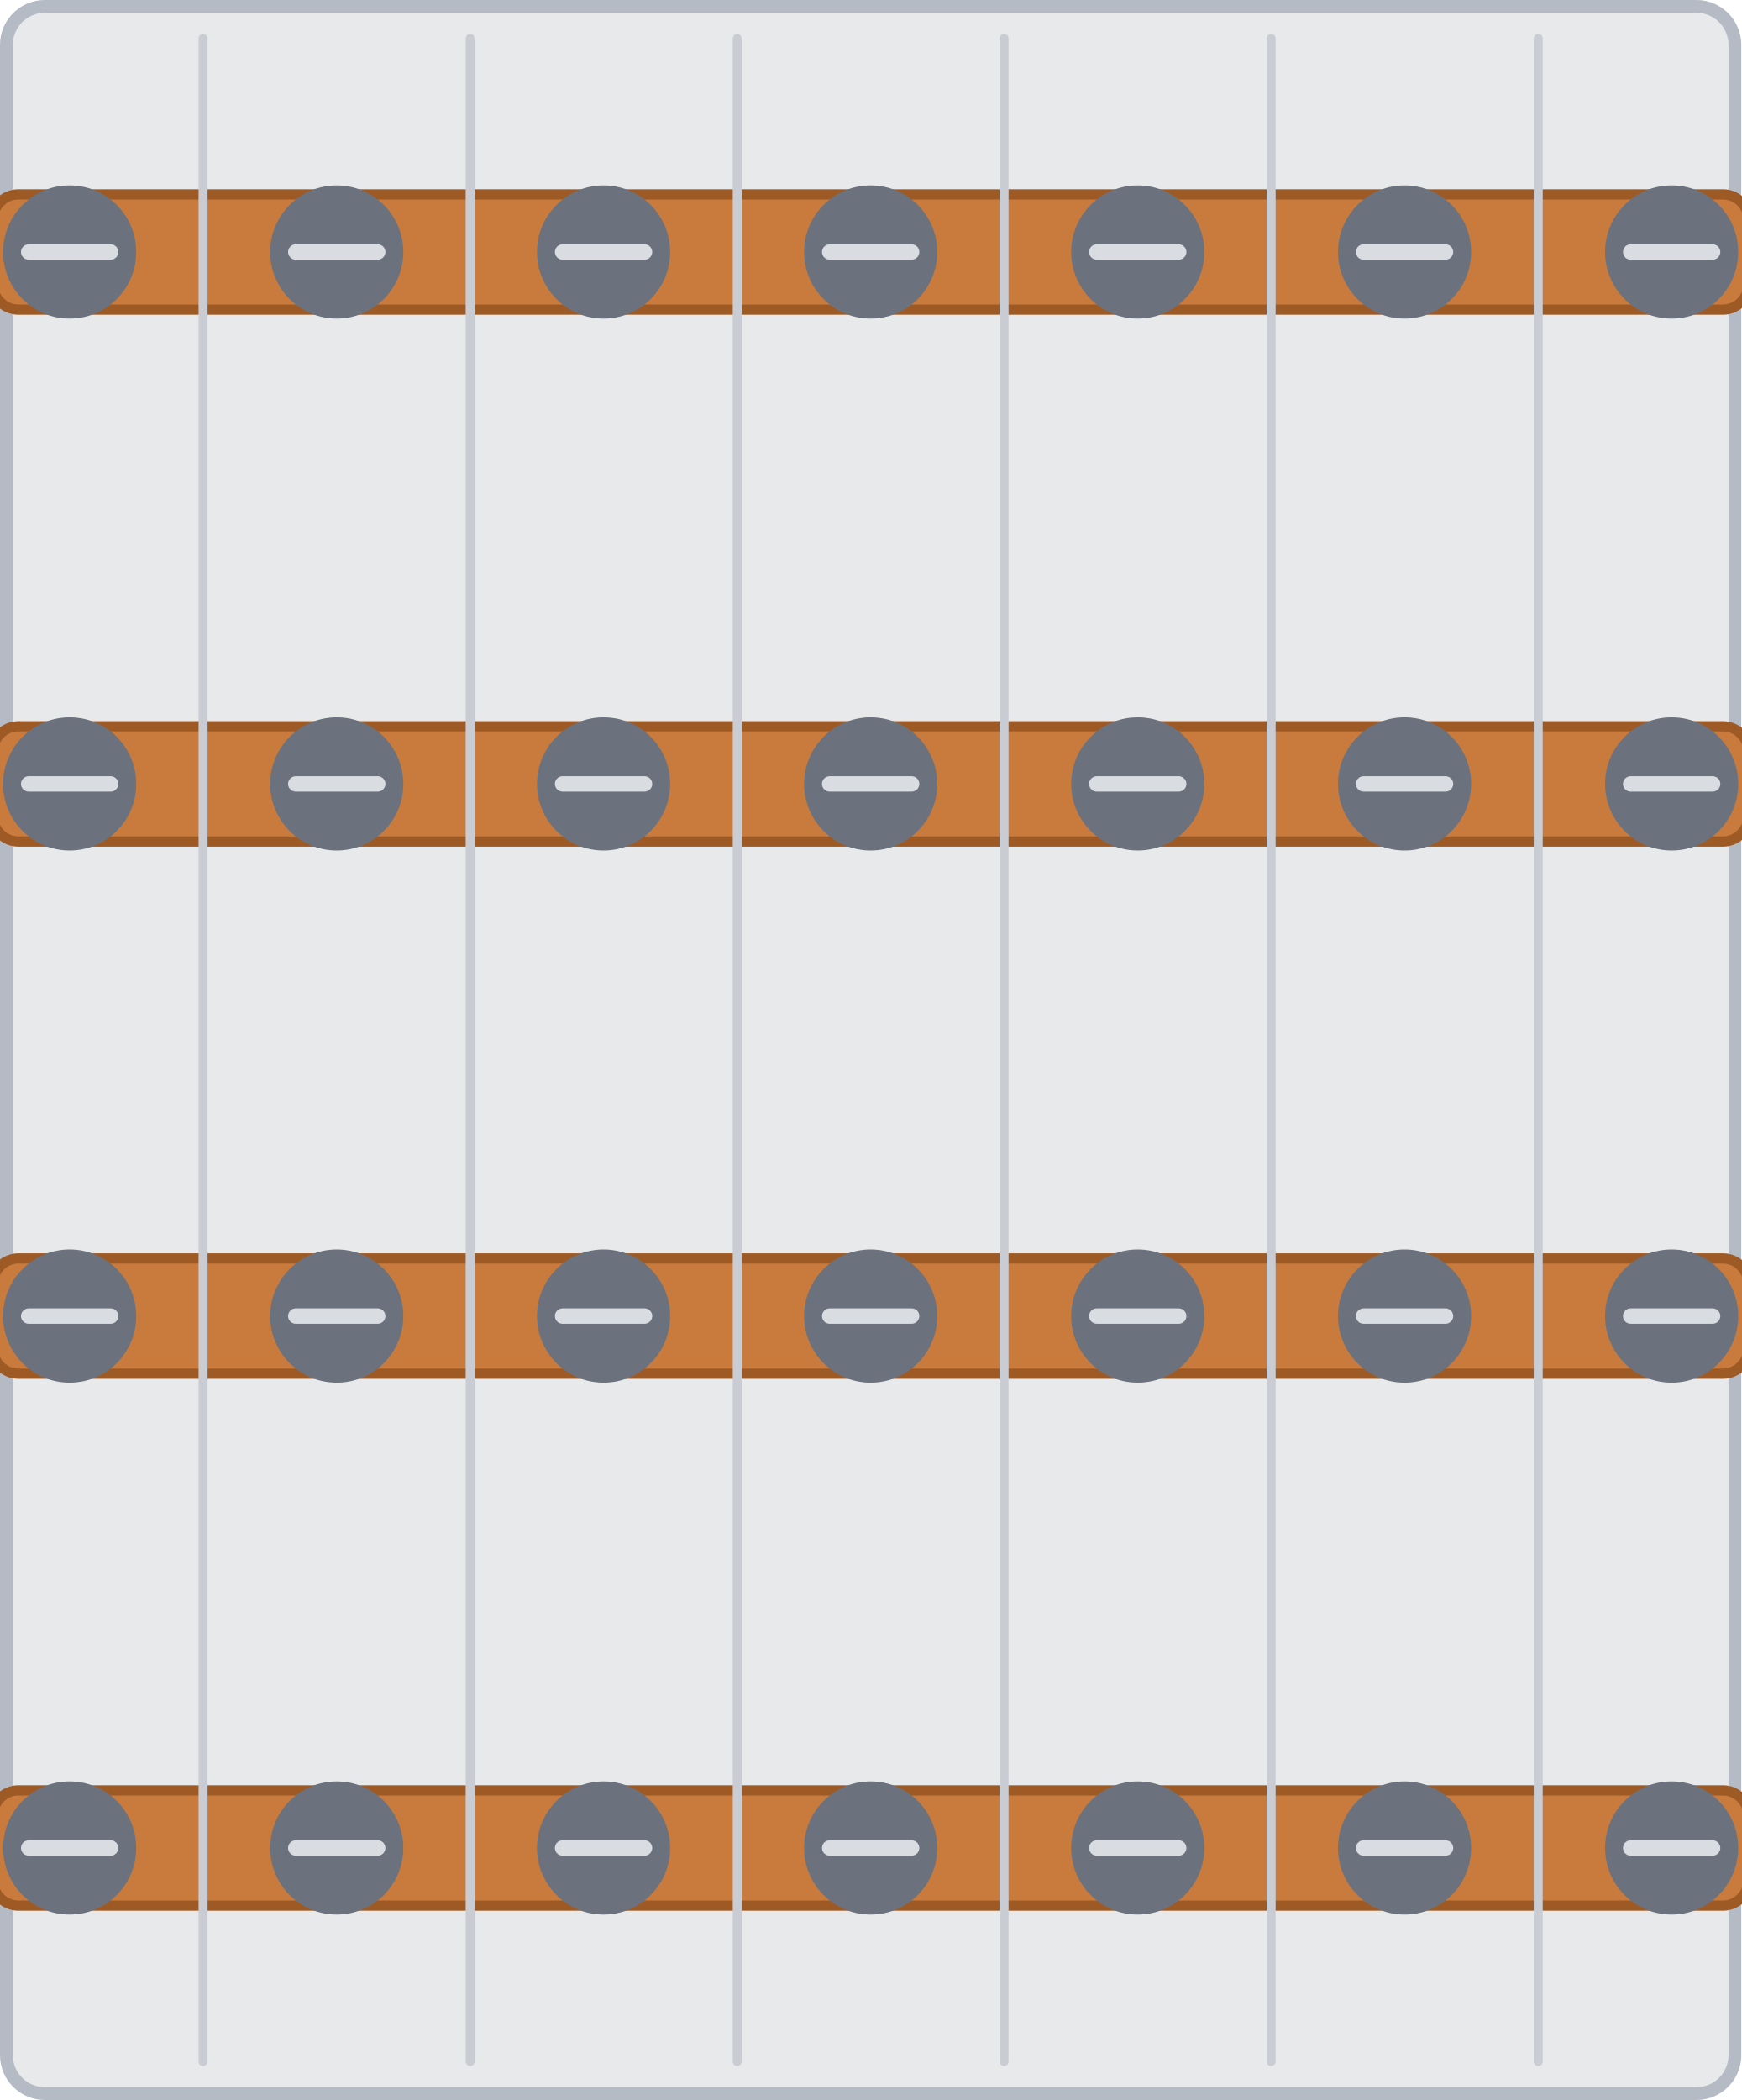
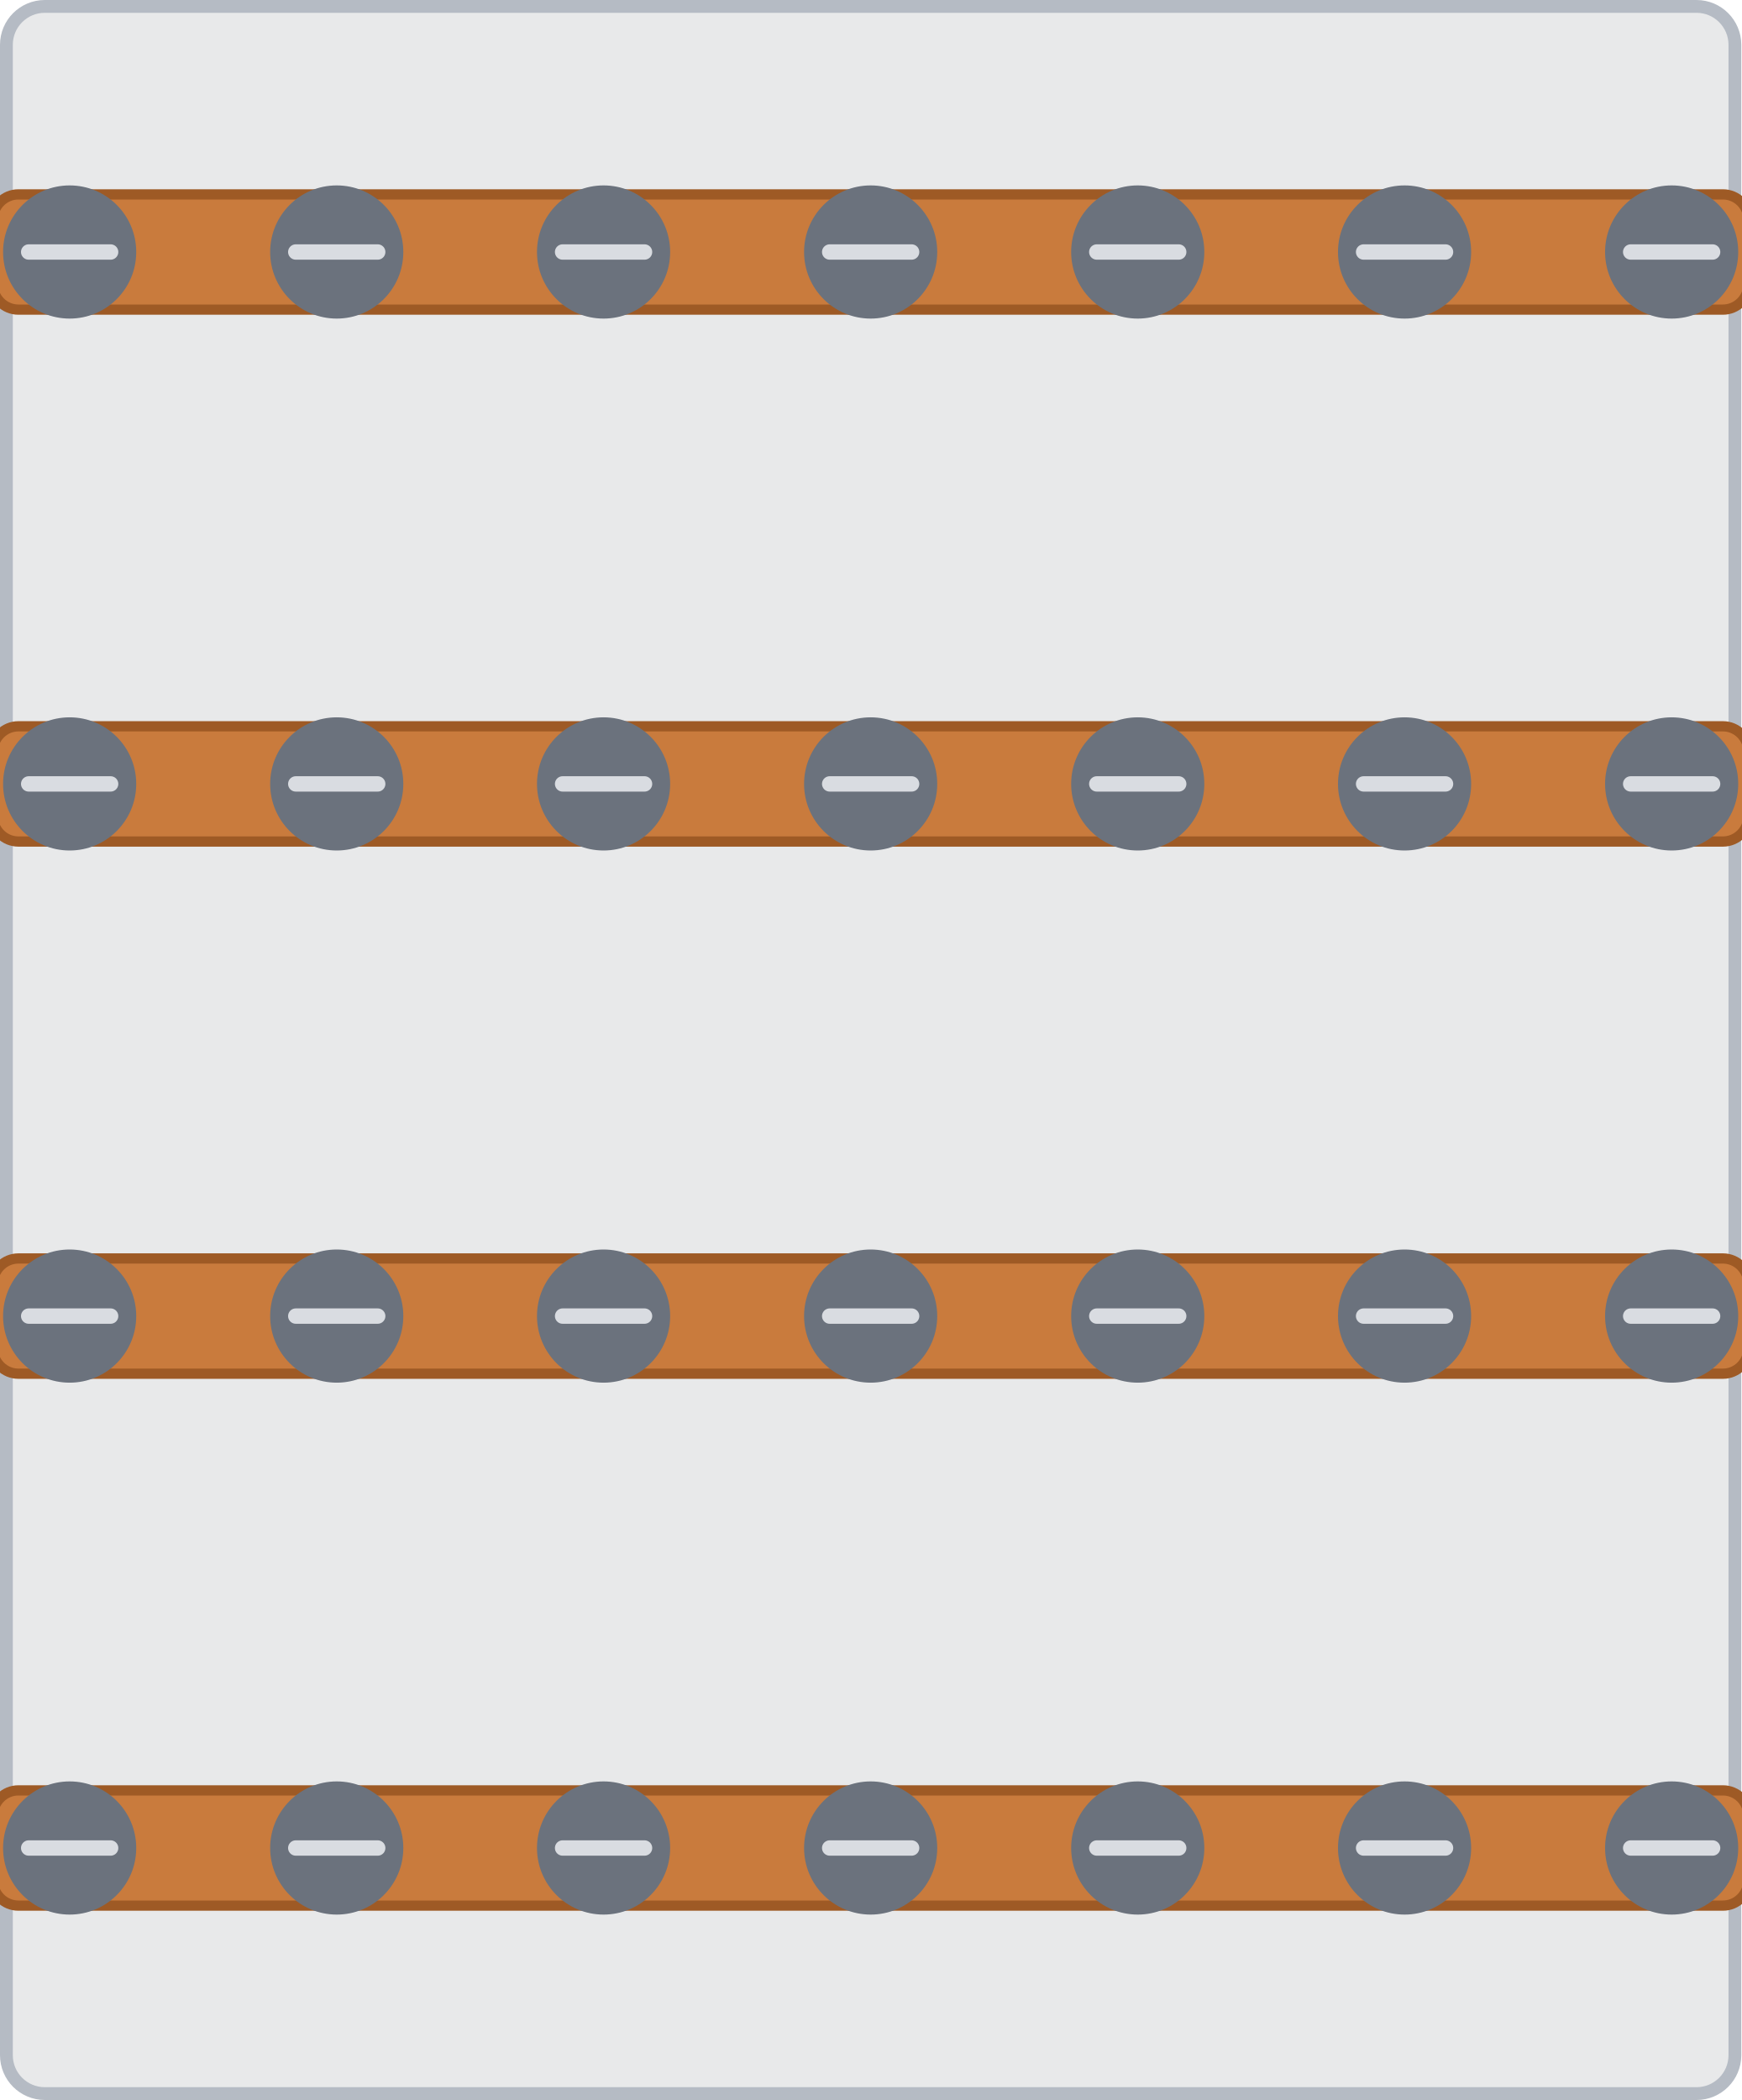
<svg xmlns="http://www.w3.org/2000/svg" width="68mm" height="82mm" viewBox="0 0 68 82" role="img">
  <rect x="0.25" y="0.25" width="67.5" height="81.5" rx="1.5" fill="#E8E9EA" stroke="#B5BBC4" stroke-width="0.5" />
  <rect x="-0.28" y="7.59" width="68.56" height="4.5" rx="1" fill="#C97B3D" stroke="#9E5A25" stroke-width="0.4" />
  <circle cx="2.72" cy="9.84" r="2.6" fill="#6B727D" />
  <line x1="1.12" y1="9.84" x2="4.32" y2="9.84" stroke="#D9DCE1" stroke-width="0.6" stroke-linecap="round" />
  <circle cx="13.15" cy="9.84" r="2.6" fill="#6B727D" />
  <line x1="11.55" y1="9.84" x2="14.75" y2="9.84" stroke="#D9DCE1" stroke-width="0.6" stroke-linecap="round" />
  <circle cx="23.57" cy="9.84" r="2.6" fill="#6B727D" />
  <line x1="21.97" y1="9.84" x2="25.17" y2="9.84" stroke="#D9DCE1" stroke-width="0.6" stroke-linecap="round" />
  <circle cx="34" cy="9.84" r="2.6" fill="#6B727D" />
  <line x1="32.4" y1="9.84" x2="35.6" y2="9.84" stroke="#D9DCE1" stroke-width="0.6" stroke-linecap="round" />
  <circle cx="44.43" cy="9.84" r="2.6" fill="#6B727D" />
  <line x1="42.83" y1="9.84" x2="46.03" y2="9.84" stroke="#D9DCE1" stroke-width="0.6" stroke-linecap="round" />
  <circle cx="54.85" cy="9.84" r="2.6" fill="#6B727D" />
  <line x1="53.25" y1="9.84" x2="56.45" y2="9.84" stroke="#D9DCE1" stroke-width="0.6" stroke-linecap="round" />
  <circle cx="65.28" cy="9.84" r="2.6" fill="#6B727D" />
  <line x1="63.68" y1="9.84" x2="66.88" y2="9.84" stroke="#D9DCE1" stroke-width="0.6" stroke-linecap="round" />
  <rect x="-0.28" y="28.36" width="68.56" height="4.5" rx="1" fill="#C97B3D" stroke="#9E5A25" stroke-width="0.4" />
  <circle cx="2.72" cy="30.61" r="2.6" fill="#6B727D" />
  <line x1="1.12" y1="30.61" x2="4.32" y2="30.61" stroke="#D9DCE1" stroke-width="0.6" stroke-linecap="round" />
  <circle cx="13.15" cy="30.61" r="2.6" fill="#6B727D" />
  <line x1="11.55" y1="30.61" x2="14.75" y2="30.61" stroke="#D9DCE1" stroke-width="0.6" stroke-linecap="round" />
  <circle cx="23.57" cy="30.61" r="2.6" fill="#6B727D" />
  <line x1="21.97" y1="30.61" x2="25.17" y2="30.61" stroke="#D9DCE1" stroke-width="0.6" stroke-linecap="round" />
  <circle cx="34" cy="30.61" r="2.6" fill="#6B727D" />
  <line x1="32.4" y1="30.61" x2="35.6" y2="30.61" stroke="#D9DCE1" stroke-width="0.6" stroke-linecap="round" />
  <circle cx="44.43" cy="30.61" r="2.6" fill="#6B727D" />
  <line x1="42.83" y1="30.61" x2="46.03" y2="30.61" stroke="#D9DCE1" stroke-width="0.6" stroke-linecap="round" />
  <circle cx="54.85" cy="30.61" r="2.6" fill="#6B727D" />
  <line x1="53.25" y1="30.61" x2="56.45" y2="30.61" stroke="#D9DCE1" stroke-width="0.6" stroke-linecap="round" />
  <circle cx="65.28" cy="30.61" r="2.6" fill="#6B727D" />
  <line x1="63.68" y1="30.61" x2="66.88" y2="30.61" stroke="#D9DCE1" stroke-width="0.6" stroke-linecap="round" />
  <rect x="-0.28" y="49.14" width="68.56" height="4.5" rx="1" fill="#C97B3D" stroke="#9E5A25" stroke-width="0.4" />
  <circle cx="2.72" cy="51.39" r="2.6" fill="#6B727D" />
  <line x1="1.12" y1="51.39" x2="4.32" y2="51.39" stroke="#D9DCE1" stroke-width="0.6" stroke-linecap="round" />
  <circle cx="13.15" cy="51.39" r="2.6" fill="#6B727D" />
  <line x1="11.55" y1="51.39" x2="14.75" y2="51.39" stroke="#D9DCE1" stroke-width="0.6" stroke-linecap="round" />
  <circle cx="23.57" cy="51.39" r="2.6" fill="#6B727D" />
  <line x1="21.97" y1="51.39" x2="25.17" y2="51.39" stroke="#D9DCE1" stroke-width="0.6" stroke-linecap="round" />
  <circle cx="34" cy="51.39" r="2.6" fill="#6B727D" />
  <line x1="32.4" y1="51.39" x2="35.6" y2="51.39" stroke="#D9DCE1" stroke-width="0.6" stroke-linecap="round" />
  <circle cx="44.43" cy="51.39" r="2.6" fill="#6B727D" />
  <line x1="42.83" y1="51.39" x2="46.03" y2="51.39" stroke="#D9DCE1" stroke-width="0.6" stroke-linecap="round" />
  <circle cx="54.85" cy="51.39" r="2.6" fill="#6B727D" />
  <line x1="53.25" y1="51.39" x2="56.45" y2="51.39" stroke="#D9DCE1" stroke-width="0.6" stroke-linecap="round" />
  <circle cx="65.28" cy="51.39" r="2.6" fill="#6B727D" />
  <line x1="63.68" y1="51.39" x2="66.88" y2="51.39" stroke="#D9DCE1" stroke-width="0.6" stroke-linecap="round" />
  <rect x="-0.28" y="69.91" width="68.56" height="4.5" rx="1" fill="#C97B3D" stroke="#9E5A25" stroke-width="0.4" />
  <circle cx="2.72" cy="72.16" r="2.6" fill="#6B727D" />
  <line x1="1.12" y1="72.16" x2="4.32" y2="72.16" stroke="#D9DCE1" stroke-width="0.6" stroke-linecap="round" />
  <circle cx="13.15" cy="72.16" r="2.6" fill="#6B727D" />
  <line x1="11.55" y1="72.16" x2="14.75" y2="72.16" stroke="#D9DCE1" stroke-width="0.6" stroke-linecap="round" />
  <circle cx="23.57" cy="72.16" r="2.6" fill="#6B727D" />
  <line x1="21.97" y1="72.16" x2="25.17" y2="72.16" stroke="#D9DCE1" stroke-width="0.6" stroke-linecap="round" />
  <circle cx="34" cy="72.16" r="2.6" fill="#6B727D" />
  <line x1="32.4" y1="72.16" x2="35.6" y2="72.16" stroke="#D9DCE1" stroke-width="0.6" stroke-linecap="round" />
  <circle cx="44.43" cy="72.16" r="2.6" fill="#6B727D" />
  <line x1="42.83" y1="72.16" x2="46.03" y2="72.16" stroke="#D9DCE1" stroke-width="0.6" stroke-linecap="round" />
  <circle cx="54.85" cy="72.16" r="2.6" fill="#6B727D" />
  <line x1="53.25" y1="72.16" x2="56.45" y2="72.16" stroke="#D9DCE1" stroke-width="0.6" stroke-linecap="round" />
  <circle cx="65.28" cy="72.16" r="2.6" fill="#6B727D" />
  <line x1="63.68" y1="72.16" x2="66.88" y2="72.16" stroke="#D9DCE1" stroke-width="0.6" stroke-linecap="round" />
-   <line x1="7.93" y1="1.5" x2="7.93" y2="80.5" stroke="#C9CDD3" stroke-width="0.35" stroke-linecap="round" />
-   <line x1="18.36" y1="1.5" x2="18.36" y2="80.5" stroke="#C9CDD3" stroke-width="0.35" stroke-linecap="round" />
-   <line x1="28.79" y1="1.5" x2="28.79" y2="80.5" stroke="#C9CDD3" stroke-width="0.35" stroke-linecap="round" />
-   <line x1="39.21" y1="1.5" x2="39.21" y2="80.5" stroke="#C9CDD3" stroke-width="0.35" stroke-linecap="round" />
-   <line x1="49.64" y1="1.5" x2="49.64" y2="80.5" stroke="#C9CDD3" stroke-width="0.35" stroke-linecap="round" />
-   <line x1="60.07" y1="1.5" x2="60.07" y2="80.5" stroke="#C9CDD3" stroke-width="0.35" stroke-linecap="round" />
</svg>
